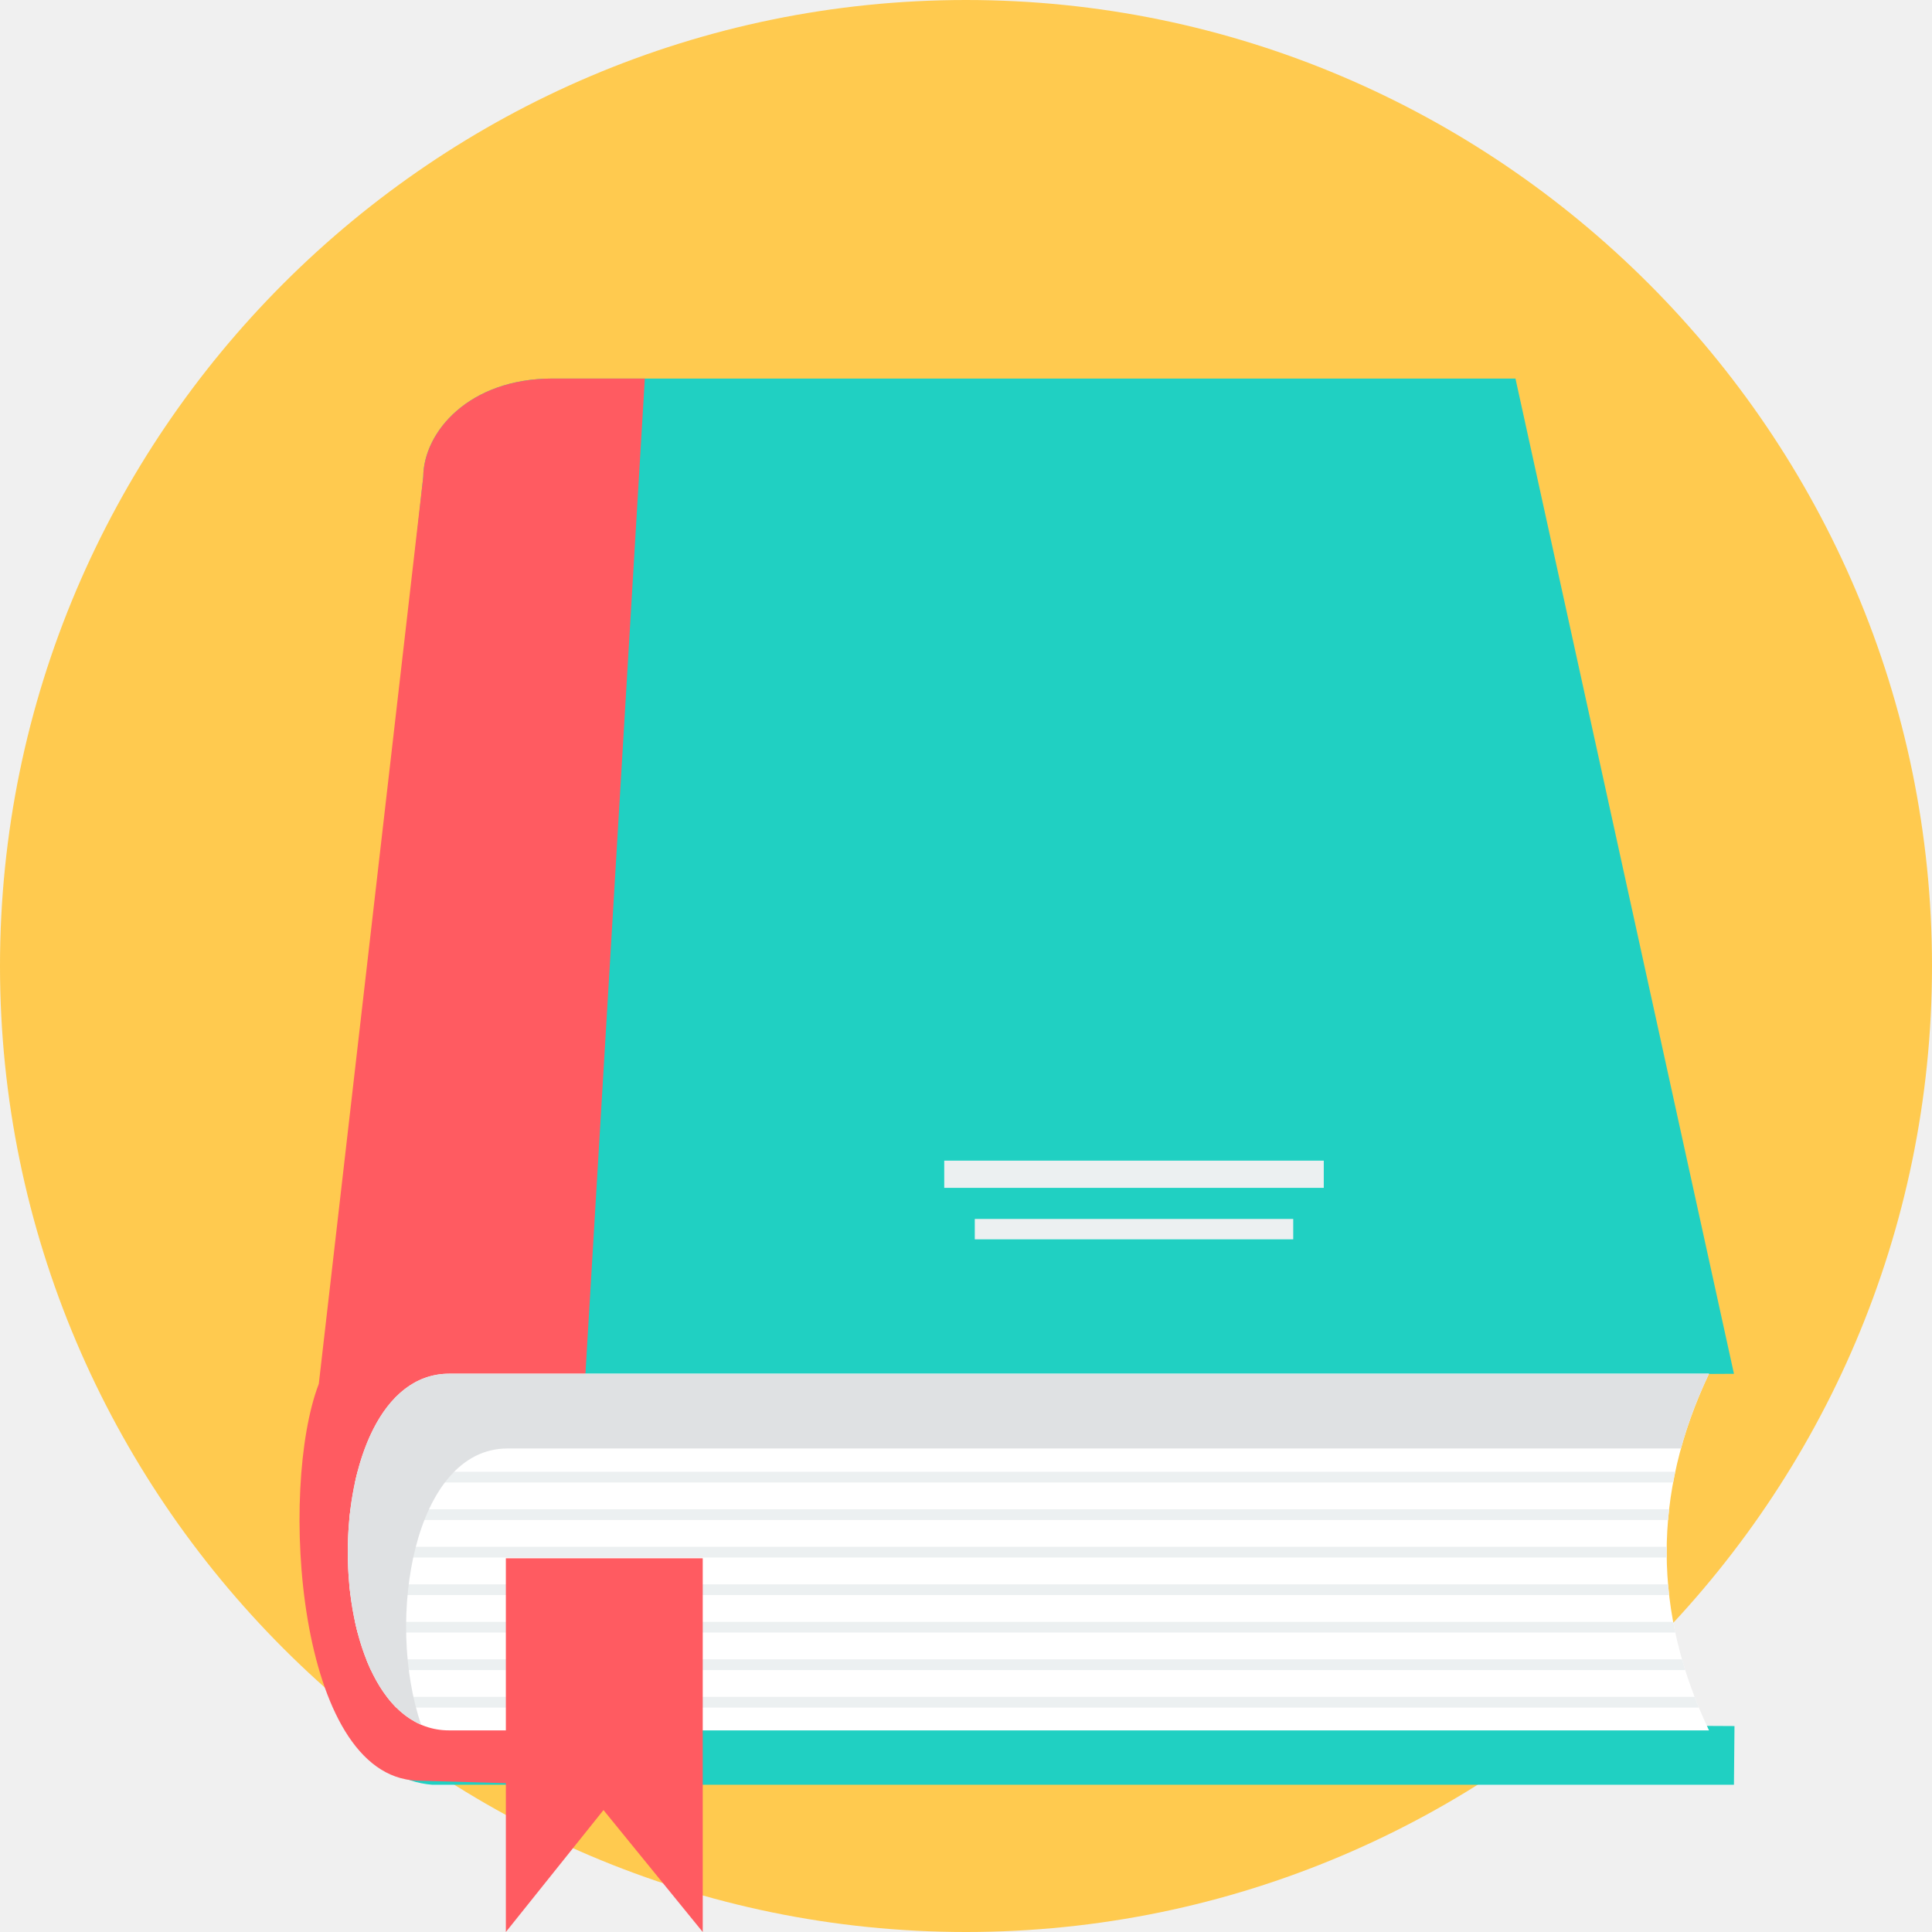
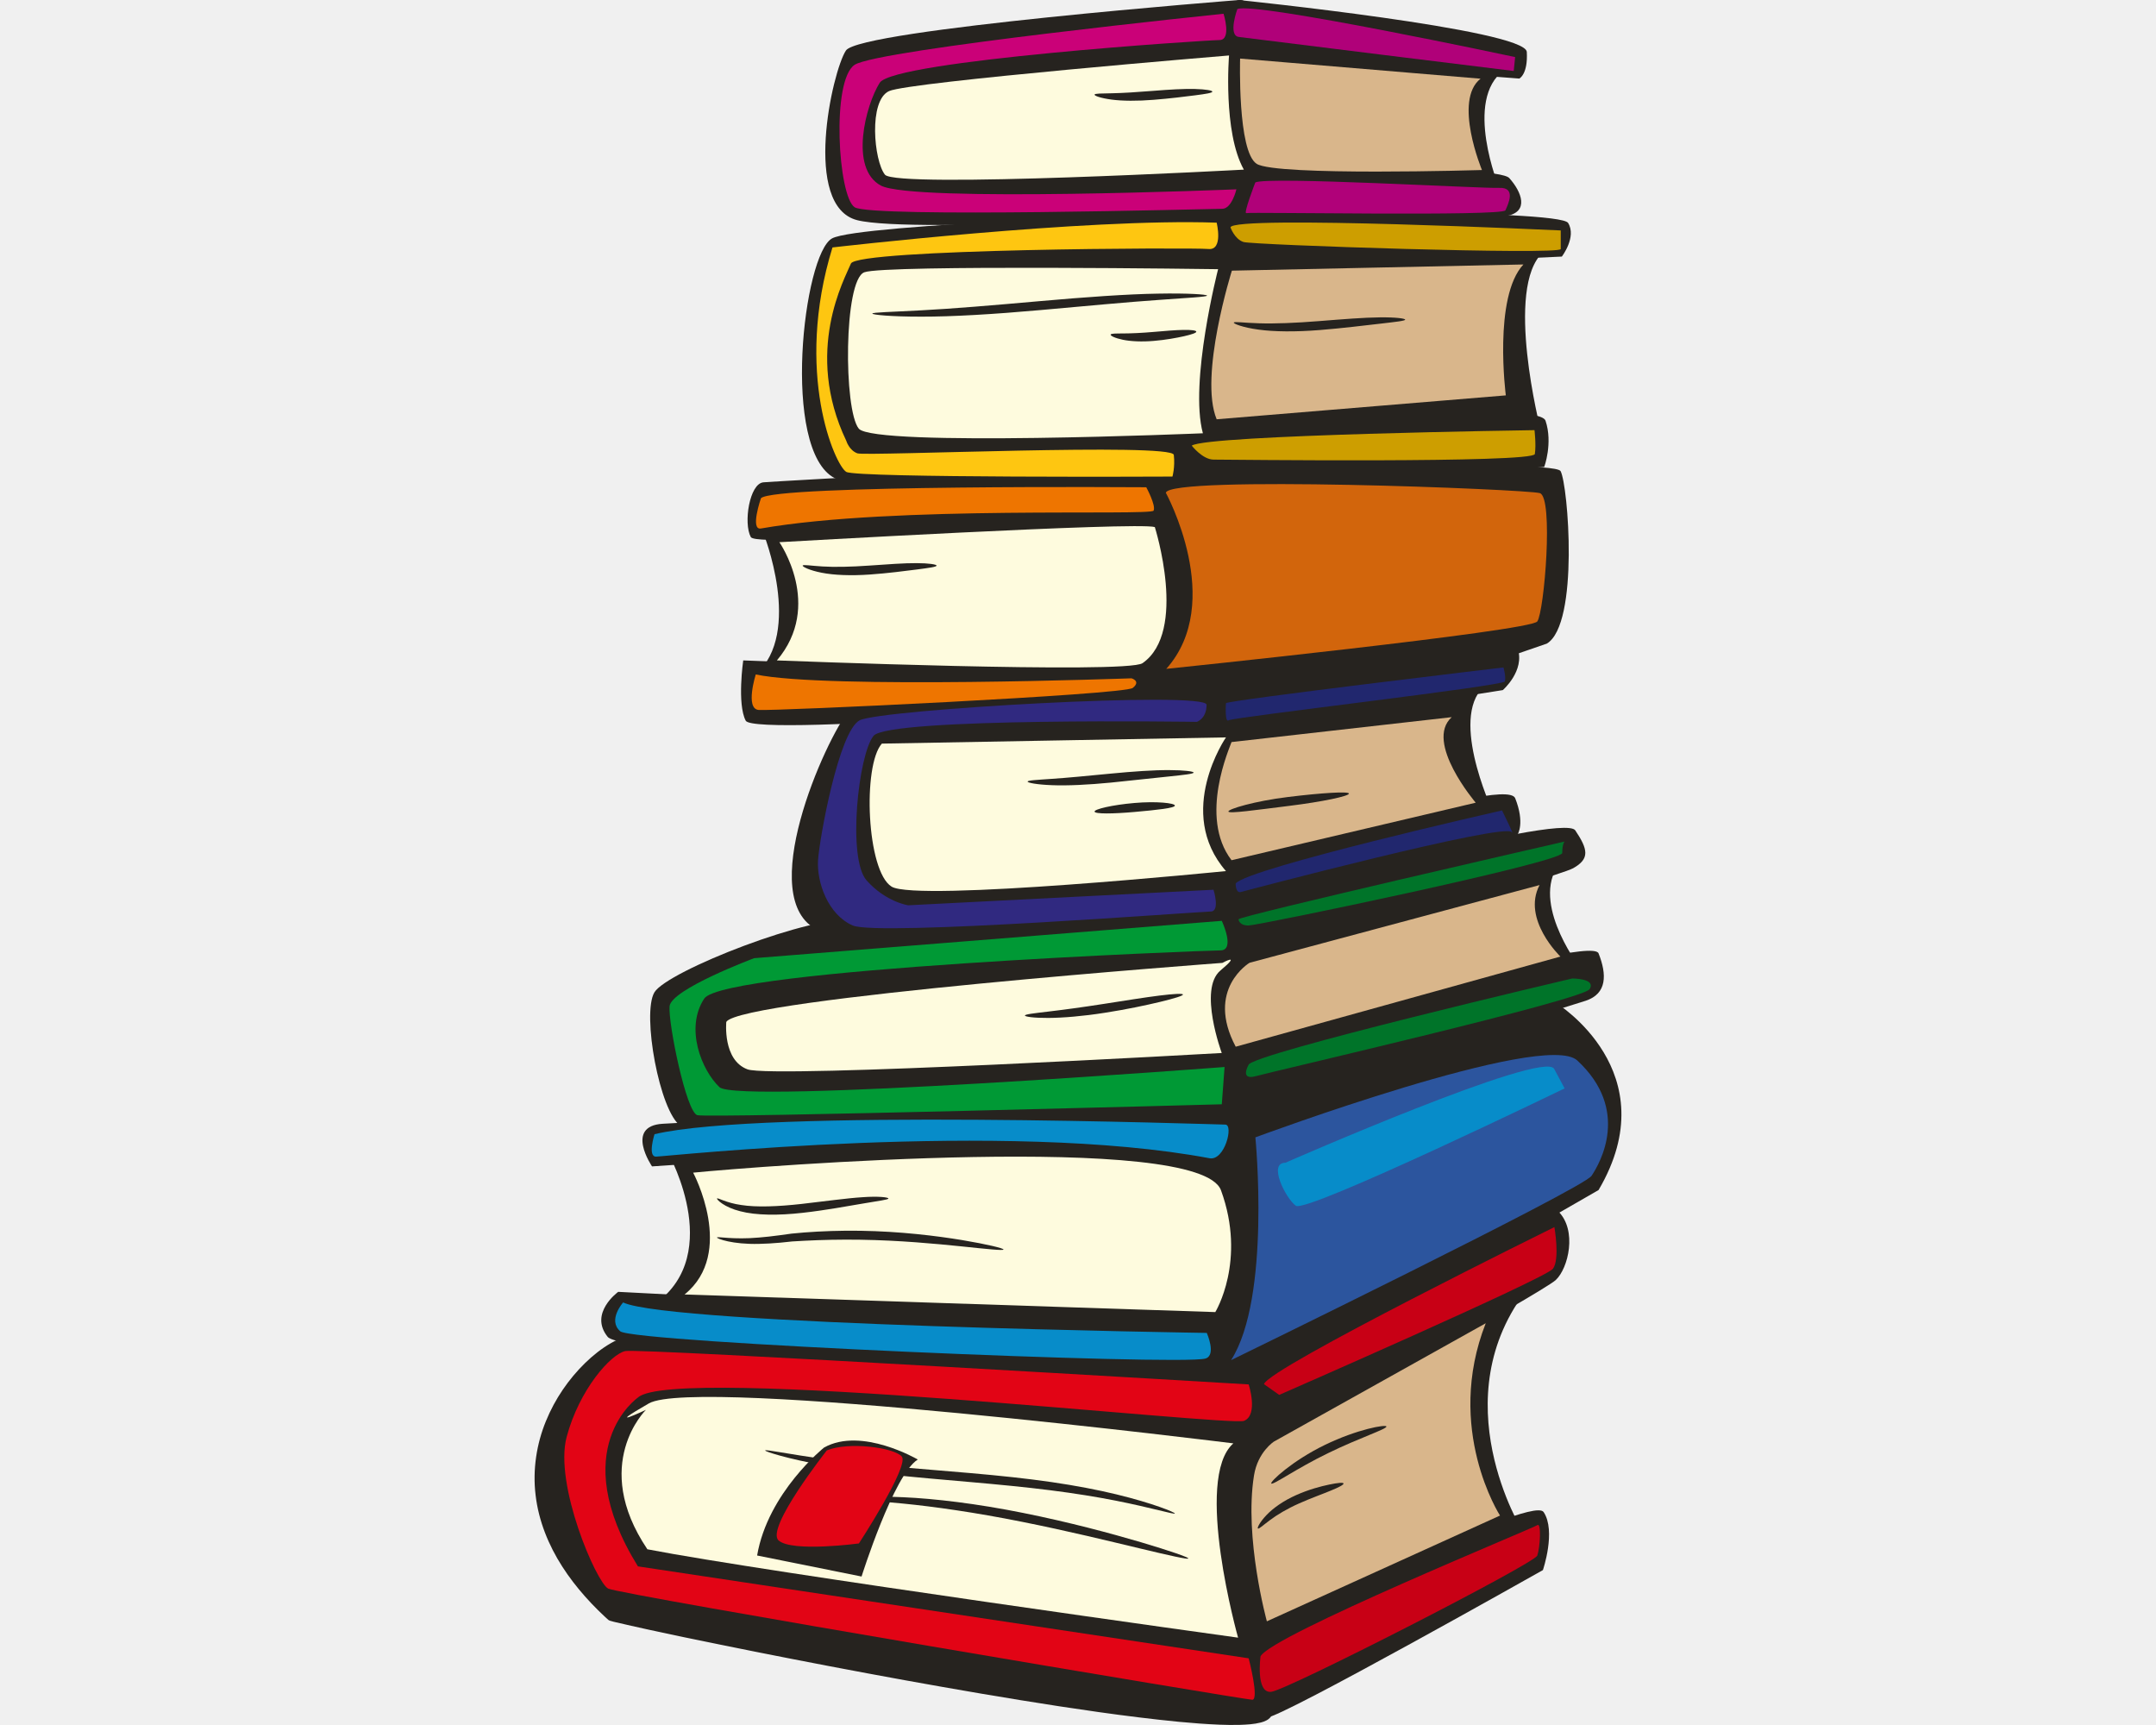
- <svg xmlns="http://www.w3.org/2000/svg" version="1.1" id="Layer_1" x="0px" y="0px" viewBox="0 0 512 512" style="enable-background:new 0 0 512 512;" xml:space="preserve">
-   <path style="fill:#FFCA4F;" d="M256.001,512C397,512,512,397.001,512,256.001C512,115,397,0,256.001,0C115.001,0,0,115,0,256.001  C0,397.001,115.001,512,256.001,512z" />
-   <path style="fill:#20D0C2;" d="M146.447,100.32h255.168l57.901,263.754l-21.206,0.114l-0.508,93.121l21.856,0.114l-0.143,15.561  H114.584c-32.646-2.614-29.734-62.494-31.48-78.522l29.062-268.12C112.278,114.427,124.292,100.32,146.447,100.32L146.447,100.32z" />
-   <path style="fill:#FF5B61;" d="M146.447,100.32h24.438l-22.243,372.664l-38.143-1.097c-31.896-1.253-36.66-77.503-26.013-105.148  l27.681-240.398C112.279,114.427,124.294,100.32,146.447,100.32L146.447,100.32z" />
-   <path style="fill:#FFFFFF;" d="M119.026,364.045h333.877c-15.15,31.942-14.757,63.443,0,94.526H119.026  C83.211,458.572,83.216,364.045,119.026,364.045z" />
-   <path style="fill:#ECF0F1;" d="M94.749,390.031h349.218c-0.204,0.946-0.392,1.893-0.568,2.837H94.078  C94.287,391.911,94.507,390.962,94.749,390.031L94.749,390.031z M442.333,399.975L442.333,399.975  c-0.11,0.946-0.204,1.892-0.284,2.837H92.555c0.086-0.951,0.194-1.898,0.314-2.837H442.333z M441.699,409.919L441.699,409.919  c-0.014,0.946-0.014,1.891,0,2.837H92.184c-0.014-0.946-0.014-1.891,0-2.837H441.699z M442.054,419.861L442.054,419.861  c0.083,0.949,0.176,1.893,0.284,2.838H92.874c-0.119-0.941-0.224-1.888-0.311-2.838H442.054z M443.405,429.805L443.405,429.805  c0.174,0.944,0.364,1.891,0.568,2.837H94.763c-0.246-0.934-0.466-1.88-0.674-2.837H443.405z M445.748,439.746L445.748,439.746  c0.269,0.946,0.553,1.893,0.851,2.837H98.294c-0.428-0.916-0.838-1.865-1.22-2.837H445.748L445.748,439.746z M449.083,449.69  L449.083,449.69c0.366,0.946,0.745,1.893,1.136,2.837H105.024c-0.872-0.866-1.699-1.816-2.484-2.837H449.083z" />
-   <path style="fill:#FF5B61;" d="M134.059,412.959h52.174V512l-26.304-32.31L134.059,512L134.059,412.959L134.059,412.959z" />
-   <path style="fill:#DFE1E3;" d="M153.961,383.864H422.87h15.333h7.269c1.809-6.567,4.271-13.148,7.401-19.753  c0.008-0.021,0.02-0.044,0.032-0.065H429.04H155.145h-36.121c-33.139,0-35.615,80.947-7.417,93.027  c-9.549-27.879-1.921-73.209,22.878-73.209L153.961,383.864L153.961,383.864z" />
-   <g>
-     <path style="fill:#ECF0F1;" d="M250.233,314.794h100.579v-7.213H250.233V314.794z" />
-     <path style="fill:#ECF0F1;" d="M258.329,328.435h84.389v-5.401h-84.389V328.435z" />
+ <svg xmlns="http://www.w3.org/2000/svg" id="svg2" height="400" width="500" version="1.1" viewBox="0 0 624.49 991.032">
+   <g id="g5975" transform="matrix(1.5258 0 0 1.5258 -301.33 -590.54)">
+     <g fill="#26231f">
+       <path id="path6" d="m459.88 400.23c-1.41 0-123.95 5.279-132.44 17.951-8.492 12.672-8.947 39.069 0 40.654 8.947 1.585 134.33-0.53 134.33-0.53l98.978-0.53s-13.663-33.26 1.895-44.346c0 0-92.849-13.198-102.75-13.198z" />
+       <path id="path8" d="m459.41 479.96s-134.33-1.587-142.82 6.334c-8.492 7.921-25.446 68.637 3.776 73.388 29.222 4.75 148.94-5.806 148.94-5.806l106.98-5.283s-13.663-53.324 0.94-66.523l-117.83-2.11z" />
+       <path id="path10" d="m283.61 587.66s15.073 37.485-2.836 53.324c0 0 146.11 7.921 154.13-4.223 8.023-12.144 5.656-54.909-0.94-57.548-6.596-2.64-143.29 8.977-150.35 8.447z" />
+       <path id="path12" d="m327.32 663.56c-6.523 11.484-12.121 62.632 0 65.761 12.121 3.129 126.73-2.088 126.73-2.088l105.29-32.358s-16.778-34.445-5.597-48.017c0 0-219.9 5.218-226.43 16.702z" />
+       <path id="path14" d="m455.75 742.46s-187.77 8.023-194.93 17.824c-7.154 9.802-11.929 33.879 3.188 37.435 15.118 3.555 187.76-0.889 195.72-5.348 7.963-4.46 132.08-40.104 132.08-40.104s-18.306-23.172-9.55-38.323c8.756-15.152-126.51 28.519-126.51 28.519z" />
+       <path id="path16" d="m248.09 821.79s22.287 40.104-7.948 57.928c0 0 203.68 19.617 214.03 8.92 10.343-10.697 46.147-65.055-2.395-72.196-48.527-7.126-193.34-3.555-203.68 5.348z" />
+       <path id="path18" d="m470.07 918.93s-217.21-16.934-233.13-2.666c-15.911 14.252-17.498 55.261 0.793 61.5 18.306 6.237 233.13 32.963 233.13 32.963l98.668-47.232s-31.043-49.915 2.38-91.797l-101.84 47.232z" />
+       <path id="path20" d="m475.63 901.98s-224.37-13.363-241.87-10.697c-17.512 2.683-64.556 52.811-7.713 104.42 1.631 1.481 243.14 51.609 247.73 36.223 3.188-10.697 6.626-25.657-0.529-28.339-7.17-2.666-233.92-31.186-233.92-31.186s-26.253-48.137 6.361-55.261c28.223-6.171 218.8 15.157 225.16 8.92 6.361-6.253 9.55-25.854 4.775-24.077z" />
+       <path id="path22" d="m475.63 901.98s0.22-0.214 0.764-0.181c0.587 0 1.263 0.79 1.484 1.925 0.5 2.271 0.265 5.744-0.749 10.055-0.514 2.139-1.234 4.526-2.351 6.994-0.558 1.234-1.22 2.485-2.042 3.703-0.426 0.609-0.882 1.201-1.41 1.744-0.25 0.329-0.734 0.592-1.072 0.691l-1.102 0.28c-2.924 0.51-6.024 0.543-9.358 0.592-3.335 0.049-6.876-0.033-10.622-0.148-30-0.938-73.267-4.526-126.76-7.899-13.369-0.806-27.385-1.613-41.988-2.107-7.302-0.23-14.75-0.395-22.316-0.214-3.761 0.115-7.596 0.263-11.298 0.905-3.658 0.675-7.316 2.041-10.211 4.542-2.938 2.452-4.848 6.188-5.553 10.318-0.735 4.164-0.455 8.591 0.309 12.935 0.764 4.345 2.013 8.656 3.555 12.886 0.764 2.107 1.601 4.196 2.498 6.27 0.456 1.037 0.926 2.057 1.41 3.078l0.735 1.514 0.558 1.103 50.539 6.369 110.47 14.202c19.143 2.551 38.624 5.119 58.399 7.998l7.419 1.136 3.732 0.642 1.91 0.362c0.588 0.099 1.513 0.395 2.174 0.806 1.44 0.806 2.571 2.288 3.188 3.835 0.602 1.547 0.881 3.127 0.969 4.658 0.191 3.077-0.147 6.007-0.617 8.854-0.485 2.863-1.146 5.661-1.881 8.409-0.367 1.383-0.764 2.748-1.161 4.114-0.132 0.527-0.573 1.267-0.94 1.596-0.397 0.395-0.779 0.642-1.146 0.84-0.734 0.395-1.425 0.625-2.101 0.806-2.718 0.691-5.304 0.806-7.904 0.905-2.586 0.082-5.171 0.033-7.743-0.066-10.299-0.428-20.436-1.547-30.485-2.765-10.049-1.218-20.01-2.666-29.883-4.164-19.745-3.028-39.153-6.385-58.193-9.825-19.04-3.456-37.713-7.027-55.975-10.664-18.276-3.686-36.127-7.241-53.551-11.322l-0.823-0.23-0.441-0.115c-0.206-0.066-0.5-0.165-0.72-0.313-0.5-0.411-0.573-0.51-0.823-0.74l-0.646-0.593c-0.852-0.806-1.704-1.613-2.542-2.436-1.66-1.662-3.291-3.357-4.848-5.118-3.129-3.538-6.038-7.274-8.595-11.29-5.127-7.981-8.874-17.148-10.005-26.792-1.19-9.627 0.382-19.419 3.864-27.895 3.467-8.525 8.639-15.898 14.677-21.822 3.041-2.962 6.317-5.579 9.887-7.62 1.778-1.02 3.643-1.876 5.641-2.436 2.057-0.576 4.04-0.56 5.95-0.642 7.654-0.164 15.103 0.066 22.434 0.263 14.618 0.444 28.649 1.053 42.047 1.679 53.55 2.551 96.861 5.2 126.79 7.06 29.927 1.86 46.469 3.094 46.455 3.324-0.013 0.23-16.572-0.527-46.513-2.024-29.941-1.448-73.267-3.719-126.82-5.974-13.384-0.543-27.414-1.086-42.018-1.465-7.302-0.164-14.78-0.346-22.317-0.164-1.895 0.082-3.761 0.099-5.436 0.592-1.719 0.494-3.438 1.284-5.098 2.238-3.335 1.925-6.464 4.427-9.358 7.274-5.774 5.694-10.695 12.804-13.972 20.9-3.276 8.097-4.716 17.263-3.585 26.298 1.073 9.068 4.643 17.757 9.579 25.426 2.468 3.851 5.289 7.471 8.33 10.895 1.528 1.695 3.115 3.357 4.745 4.97 0.808 0.807 1.645 1.597 2.483 2.37l1.087 1.004c0.013 0.017 0 0.017 0.059 0.033l0.367 0.099 0.779 0.197c17.263 4.016 35.186 7.554 53.433 11.191 18.247 3.604 36.92 7.142 55.945 10.565 19.026 3.423 38.404 6.764 58.119 9.759 9.858 1.498 19.79 2.929 29.809 4.164 10.02 1.202 20.127 2.32 30.265 2.732 2.527 0.099 5.068 0.148 7.566 0.066 2.498-0.083 5.01-0.23 7.272-0.807 0.544-0.148 1.072-0.346 1.484-0.559 0.206-0.116 0.367-0.23 0.456-0.313 0.103-0.148 0.03 0 0.088-0.165 0.397-1.333 0.779-2.666 1.146-4.016 0.705-2.666 1.337-5.365 1.792-8.064 0.455-2.699 0.749-5.398 0.588-7.965-0.147-2.567-0.911-4.904-2.542-5.76-0.441-0.247-0.735-0.362-1.381-0.494l-1.792-0.346-3.688-0.625-7.39-1.152c-19.731-2.88-39.212-5.48-58.355-8.031l-110.44-14.4-26.063-3.357-12.767-1.629-6.332-0.807-3.144-0.411-1.557-0.197-1.014-0.132-0.734-0.099c-0.132 0.017-0.235-0.033-0.279-0.181l-0.191-0.362-0.617-1.169-0.382-0.79-0.764-1.564c-0.499-1.053-0.969-2.107-1.44-3.176-0.911-2.123-1.778-4.279-2.556-6.452-1.572-4.361-2.865-8.837-3.658-13.445-0.793-4.575-1.117-9.348-0.279-14.038 0.793-4.658 3.1-9.15 6.523-11.981 3.394-2.897 7.405-4.312 11.357-5.052 3.952-0.642 7.801-0.773 11.636-0.872 7.64-0.148 15.118 0.049 22.434 0.313 14.633 0.56 28.663 1.432 42.032 2.337 53.507 3.67 96.744 7.62 126.67 8.953 3.747 0.164 7.272 0.28 10.593 0.313 3.291 0 6.42 0 9.212-0.428 0.69-0.148 1.381-0.247 1.733-0.691 0.5-0.494 0.94-1.037 1.337-1.613 0.823-1.135 1.469-2.337 2.042-3.522 1.117-2.37 1.881-4.69 2.424-6.78 1.087-4.197 1.41-7.62 1.043-9.792-0.176-1.086-0.705-1.777-1.205-1.827-0.485-0.099-0.749 0.049-0.749 0z" />
+       <path id="path24" d="m465.27 904.68s110.6-68.627 117.75-61.5c7.154 7.127 3.79 21.378-0.984 25.838-4.775 4.46-107.88 62.522-112.2 59.493-7.258-5.086-4.569-23.83-4.569-23.83z" />
+       <path id="path26" d="m467.67 1003.6s105.03-54.359 109.8-47.232c4.774 7.127-0.264 21.855-0.264 21.855s-98.389 55.528-103.96 55.528c-5.569 0-10.343-30.149-5.583-30.149z" />
+       <path id="path28" d="m582.25 764.73s42.165 25.849 15.911 70.398c0 0-117.78 68.264-126.52 68.264-8.739 0-239.47-4.081-246.63-13.001-7.169-8.903 3.982-16.934 3.982-16.934s217.2 11.586 222.77 8.031c0 0 14.324-46.36-9.55-57.039-23.87-10.68-200.49 1.77-200.49 1.77s-10.343-15.157 3.982-16.046c3.173-0.198 209.25-11.586 218.01-11.586 8.755 0 116.96-41.882 118.55-33.863z" />
+       <path id="path30" d="m458.15 728.21s8.742 20.497-1.601 21.387c-10.343 0.89-185.38 6.242-190.15 15.154-4.774 8.911-6.361 25.849 3.188 25.849 9.535 0 186.96-13.38 188.56-8.031 1.601 5.348-0.808 17.823-0.808 17.823s-196.85 15.98-204.81 10.631c-7.963-5.349-14.692-42.312-9.917-50.331 4.775-8.02 60.381-29.812 75.498-27.136 15.117 2.676 140.04-5.345 140.04-5.345z" />
+       <path id="path32" d="m458.12 728.21s126.5-35.65 131.27-28.522c4.774 7.128 5.583 10.695-0.793 14.262-6.361 3.565-130.49 39.216-132.08 35.647-1.588-3.569-3.982-16.041 0.793-17.823l0.808-3.565z" />
+       <path id="path34" d="m454.15 782.54s140.83-44.559 144.01-36.536c3.188 8.023 3.188 15.154-4.775 17.826-7.963 2.673-136.85 41.882-140.83 40.104-3.967-1.777 1.601-21.394 1.601-21.394z" />
+       <path id="path36" d="m453.09 643.75s-127.65-1.043-136.97 10.437c-9.315 11.48-36.113 71.603-11.886 83.085s145.14 0.423 147.93-3.752c2.793-4.175 0-16.701 0-16.701s-118.34 11.482-123.94 4.175c-5.599-7.307-8.389-46.972 2.806-53.234 11.195-6.262 118.34-2.085 121.13-5.218 0 0 9.315-24.009 0.925-18.789z" />
+       <path id="path38" d="m453.09 643.75s111.83-20.876 114.62-12.527c2.793 8.349-5.597 15.657-5.597 15.657s-104.35 16.704-109.95 15.659c-5.596-1.045-7.463-19.833 0.926-18.789z" />
+       <path id="path40" d="m452.16 716.82s110.89-38.623 114.61-29.226c3.715 9.397 0.94 13.57 0.94 13.57s-109.02 32.356-115.55 32.356c-6.525 0 0-16.7 0-16.7z" />
+       <path id="path42" d="m283.61 568.65s156.01-10.562 164.02 2.638c8.006 13.2 11.783 68.637 3.776 74.443-8.007 5.806-171.1 19.007-174.4 12.672-3.306-6.335-0.94-22.702-0.94-22.702s147.06 5.808 152.72 0.53c5.656-5.278 6.126-49.106 0.94-53.327-5.186-4.221-148 11.616-150.82 6.338-2.82-5.278-0.47-20.063 4.716-20.591z" />
+       <path id="path44" d="m430.68 566.02s150.35-6.867 153.19-1.586c2.836 5.281 7.066 57.548-5.186 64.942l-12.267 4.221s-111.7 16.366-119.24 12.672c-7.537-3.695-19.32-80.778-16.499-80.249z" />
+       <path id="path46" d="m460.85 482.59c-1.41 3.696-130.55 2.64-141.39 6.338-10.843 3.698-5.186 57.016-0.94 64.409 4.231 7.394 149.88-5.809 149.88-5.809s0.94 12.672-0.955 17.423c-1.881 4.752-136.68 12.672-156.95 2.112-20.274-10.56-11.783-84.473-0.94-90.279 10.093-5.405 132.05-9.436 148.9-9.971l1.925-0.063 0.47 15.842z" />
+       <path id="path48" d="m458.45 466.81s124.94-1.116 128.24 4.164c3.306 5.279-2.351 12.672-2.351 12.672s-126.32 6.334-129.15 1.583c-2.833-4.751-3.291-15.84 2.365-16.367l0.896-2.052z" />
+       <path id="path50" d="m465.54 548.08c1.41 0 109.82-11.087 112.65-2.638 2.833 8.449-0.485 17.425-0.485 17.425s-109.33 8.444-112.17 4.75c-2.836-3.695-6.126-14.783-0.94-17.421l0.94-2.115z" />
+       <path id="path52" d="m462.74 387.05s-142.82 11.086-148 19.006c-5.187 7.921-16.499 58.604 4.246 63.884 20.744 5.28 146.58-2.641 146.58-2.641l-0.94-16.366s-134.79 8.447-137.63 1.058c-2.836-7.389-3.291-29.04 3.776-32.735 7.067-3.695 129.14-9.506 129.61-14.785 0.469-5.279 9.432-17.951 2.365-17.421z" />
+       <path id="path54" d="m462.74 387.05s107.92 11.087 108.4 19.536c0.473 8.449-2.821 10.031-2.821 10.031s-109.82-7.921-111.23-12.146c-1.425-4.223 1.41-16.896 5.656-17.421z" />
+       <path id="path56" d="m460.38 452.5c5.23-1.955 99.447-3.696 104.16 1.581 4.717 5.278 7.537 12.67-0.94 14.257-8.477 1.587-104.63 2.11-106.04 0.528-1.425-1.585-1.425-14.785 2.821-16.367z" />
+     </g>
+     <path id="path58" fill="#fefbde" d="m239.43 917.89s-21.009 20.506 0.544 52.498c43.384 8.443 222.44 33.276 222.44 33.276s-16.866-59.889-1.778-73.151c0 0-202.35-25.294-220.12-15.042-17.777 10.253-1.087 2.419-1.087 2.419z" />
+     <path id="path60" fill="#d9b68b" d="m475.96 929.81s-6.126 3.884-7.551 12.787c-3.776 23.534 4.848 54.919 4.848 54.919l87.796-39.825s-21.009-32.585-5.377-72.412l-79.716 44.532z" />
+     <path id="path62" fill="#2c559e" d="m468.93 815.29s5.935 60.348-9.153 83.881c0 0 132.52-64.563 135.75-69.4 3.232-4.837 14.721-24.834-5.392-43.447-12.385-11.454-121.21 28.965-121.21 28.965z" />
+     <path id="path64" fill="#078cc9" d="m242.66 814.1s-2.689 8.442 0.544 8.442c3.232 0 131.45-13.873 208.47 0.609 5.715 1.07 9.153-12.672 5.92-12.672s-174.54-6.04-214.94 3.621z" />
+     <path id="path66" fill="#078cc9" d="m230.84 877.45s-5.935 6.632-1.087 10.862c4.848 4.229 210.69 12.952 220.33 10.269 4.305-1.218 0.544-9.66 0.544-9.66s-202.01-3.028-219.79-11.47z" />
+     <path id="path68" fill="#fefbde" d="m257.21 828.58s16.161 30.166-3.232 45.867l199.86 6.632s11.842-19.304 2.145-45.85c-8.081-22.151-174.54-9.051-198.78-6.649z" />
+     <path id="path70" fill="#009935" d="m456.28 733.77s5.231 11.119-0.529 11.119c-5.759 0-187.05 7.026-194.37 18.146-7.317 11.12-1.043 26.927 5.745 33.363 6.788 6.436 190.2-7.603 190.2-7.603l-1.043 14.038s-193.33 5.266-197.51 4.098c-4.172-1.168-10.975-34.528-10.446-40.97 0.529-6.438 31.866-18.142 31.866-18.142l176.09-14.06z" />
+     <path id="path72" fill="#007429" d="m462.58 733.17s0.103 2.345 3.761 2.345 118.15-23.8 118.15-27.312c0-3.512 0.882-4.297 0.882-4.297s-122.79 28.094-122.79 29.264z" />
+     <path id="path74" fill="#007429" d="m466.34 788.03s-3.453 5.957 2.806 4.197 123.01-28.632 125.63-32.728c2.613-4.096-6.523-4.035-6.523-4.035s-121.38 28.469-121.91 32.567z" />
+     <path id="path76" fill="#fefbde" d="m269.69 771.82s-1.44 14.351 7.978 17.856c9.402 3.505 178.6-6.155 178.6-6.155s-8.888-24.006-0.529-31.03c8.36-7.024 0.764-2.897 0.764-2.897s-181.59 13.44-186.82 22.225z" />
+     <path id="path78" fill="#d9b68b" d="m466.74 749.55s-16.719 9.95-5.215 31.602l122.27-33.94s-14.633-14.048-7.846-26.924l-109.2 29.264z" />
+     <path id="path80" fill="#302980" d="m453.16 722.05s2.6 8.196-1.058 8.196-125.39 9.366-134.79 5.268c-9.417-4.096-13.59-16.388-13.076-24.582 0.529-8.194 7.845-48.583 15.676-52.678 7.845-4.098 130.64-11.119 130.64-5.852 0 5.266-3.658 6.436-3.658 6.436s-116.01-1.756-121.75 5.268c-5.742 7.024-9.931 46.24-2.615 54.436s15.676 9.363 15.676 9.363l114.96-5.854z" />
+     <path id="path82" fill="#21276e" d="m461.51 719.69s-0.103 3.787 1.998 3.204c2.101-0.583 99.387-26.262 101.97-22.52 1.322 1.909-3.658-8.192-3.658-8.192s-95.612 21.656-100.31 27.508z" />
+     <path id="path84" fill="#21276e" d="m457.85 651.81s-0.529 7.61 1.043 6.44 103.46-12.878 103.97-14.634c0.529-1.754-0.514-5.266-0.514-5.266s-103.46 12.289-104.5 13.46z" />
+     <path id="path86" fill="#d9b68b" d="m459.95 666.45c-0.529 1.756-12.547 28.094 0 44.482l91.954-21.657s-19.481-22.842-9.036-32.205l-82.919 9.379z" />
+     <path id="path88" fill="#fefbde" d="m457.85 664.69s-19.334 28.094 0 50.334c0 0-116.52 11.706-125.92 5.852-9.417-5.852-10.975-45.651-3.658-53.847l129.58-2.342z" />
+     <path id="path90" fill="#ee7500" d="m280.78 640.99s-4.04 12.838 1.028 13.357c5.083 0.517 137.7-5.693 140.94-8.281 3.232-2.589-0.47-3.624-0.47-3.624s-115.05 4.141-141.5-1.452z" />
+     <path id="path92" fill="#fefbde" d="m289.67 591.19s16.631 23.808-0.926 44.512c0 0 131.73 5.199 137.69 1.037 17.101-11.905 4.628-51.243 4.628-51.243-6.464-2.069-141.39 5.694-141.39 5.694z" />
+     <path id="path94" fill="#fefbde" d="m454.89 488.39s-10.93 42.551-5.729 61.79c0 0-123.85 5.247-129.58-1.75-5.729-6.996-5.715-55.957 2.086-58.873 7.801-2.916 133.22-1.167 133.22-1.167z" />
+     <path id="path96" fill="#d9b68b" d="m460.08 488.95s-12.488 39.638-5.73 55.957l108.89-8.999s-4.819-37.052 6.626-49.292l-109.79 2.332z" />
+     <path id="path98" fill="#ca0178" d="m456.95 392.21s3.129 9.91-1.557 9.91-122.64 7.679-127.93 16.082c-5.29 8.403-11.533 32.3 0.441 38.71 11.974 6.409 133.88 1.413 133.88 1.413s-1.704 7.33-5.348 7.33-132.18 3.497-138.42-0.583c-6.242-4.08-8.845-47.798 0-53.63 8.845-5.832 138.94-19.235 138.94-19.235z" />
+     <path id="path100" fill="#b00179" d="m462.14 390.45s-3.644 9.91 0.529 10.493c4.173 0.583 103.55 12.823 103.55 12.823l0.529-5.243s-98.359-20.986-104.6-18.073z" />
+     <path id="path102" fill="#b00179" d="m468.9 455.73s-4.643 12.035-3.364 11.555c1.278-0.48 96.508 1.27 97.553-1.062 1.045-2.332 4.158-8.726-2.351-8.444-6.494 0.281-87.15-4.378-91.837-2.049z" />
+     <path id="path104" fill="#fefbde" d="m459.01 407.92s-2.365 28.849 5.583 42.987c0 0-130.99 7.144-135.16 1.899-4.171-5.245-6.244-27.979 1.572-31.477 7.801-3.499 128.01-13.408 128.01-13.408z" />
+     <path id="path106" fill="#d9b68b" d="m463.18 409.09s-1.043 34.974 6.244 39.638c7.287 4.664 84.83 2.332 84.83 2.332s-10.93-26.231-0.529-34.392l-90.545-7.579z" />
+     <g fill="#26231f">
+       <path id="path108" d="m438.61 956.91c-0.132 0.494-8.55-2.123-22.404-4.855-6.92-1.366-15.206-2.715-24.447-3.884-9.241-1.169-19.437-2.156-30.162-3.094-10.725-0.938-20.965-1.794-30.265-2.814-9.3-1.02-17.674-2.189-24.652-3.439-13.986-2.502-22.434-5.233-22.346-5.645 0.103-0.494 8.668 1.399 22.64 3.275 6.979 0.955 15.323 1.876 24.608 2.715l30.25 2.551c10.739 0.938 20.979 2.008 30.264 3.357 9.27 1.349 17.6 2.962 24.52 4.641 13.854 3.357 22.096 6.797 21.993 7.192z" />
+       <path id="path110" d="m443.67 973.85c-0.103 0.461-7.14-1.119-18.453-3.834-11.313-2.699-26.915-6.534-44.266-9.989-17.351-3.489-33.174-5.727-44.662-6.846-11.503-1.152-18.658-1.415-18.658-1.925 0-0.411 7.184-1.004 18.791-0.461 11.621 0.51 27.62 2.386 45.058 5.908 17.439 3.489 33.026 7.702 44.236 10.993 11.195 3.324 18.041 5.711 17.953 6.155z" />
+       <path id="path112" d="m330.73 838.31c0 0.461-3.614 0.856-9.447 1.876-5.818 0.955-13.869 2.518-22.934 3.522-9.021 1.02-17.439 0.971-23.389-0.592-2.968-0.741-5.274-1.843-6.743-2.831-1.469-0.987-2.116-1.794-2.013-1.975 0.235-0.411 3.394 1.662 9.138 2.452 5.715 0.905 13.81 0.592 22.728-0.411 8.918-1.004 17.042-2.172 22.992-2.534 5.95-0.428 9.681 0.033 9.667 0.494z" />
+       <path id="path114" d="m374.08 857.52c-0.059 0.477-6.097-0.164-15.838-1.185-9.741-0.987-23.183-2.271-38.066-2.502-7.449-0.115-14.53 0.049-20.965 0.379l-4.687 0.263-4.437 0.461c-2.88 0.247-5.583 0.428-8.066 0.461-9.961 0.263-15.955-1.975-15.823-2.403 0.088-0.477 6.038 0.889 15.735 0.017 2.409-0.181 5.069-0.494 7.904-0.872l4.437-0.609 4.775-0.428c6.494-0.494 13.649-0.757 21.171-0.642 15.03 0.23 28.56 1.909 38.271 3.505 9.726 1.629 15.646 3.11 15.588 3.555z" />
+       <path id="path116" d="m441.65 761.51c0.059 0.459-3.203 1.46-8.506 2.745-5.319 1.274-12.679 2.852-20.921 4.124-8.227 1.3-15.764 1.909-21.229 1.942-5.465 0.033-8.844-0.461-8.844-0.905 0-0.477 3.35-0.839 8.727-1.481 5.362-0.627 12.767-1.616 20.935-2.893 8.168-1.277 15.588-2.47 20.994-3.142 5.407-0.671 8.771-0.851 8.844-0.39z" />
+       <path id="path118" d="m445.67 677.94c0 0.481-3.497 0.849-9.123 1.447l-21.993 2.317c-8.624 0.841-16.499 1.213-22.214 0.976-5.715-0.207-9.212-0.907-9.182-1.353 0.03-0.482 3.526-0.634 9.153-1.034 5.627-0.372 13.384-1.113 21.979-1.952 8.609-0.834 16.469-1.374 22.17-1.338 5.7 0.01 9.211 0.485 9.211 0.936z" />
+       <path id="path120" d="m438.62 690.36c-0.013 0.933-6.743 1.651-15.044 2.391-8.301 0.741-15.132 0.82-15.206-0.132-0.088-0.902 6.596-2.502 14.985-3.232 8.389-0.731 15.279 0.041 15.265 0.973z" />
+       <path id="path122" d="m348.88 600.01c-0.013 0.477-2.821 0.856-7.36 1.45-4.525 0.564-10.798 1.417-17.821 1.906-7.023 0.489-13.472 0.245-18.071-0.673-4.613-0.89-7.287-2.273-7.17-2.683 0.118-0.484 2.909 0.053 7.404 0.313 4.496 0.286 10.725 0.169 17.659-0.326 6.934-0.481 13.266-0.963 17.88-0.92 4.628 0.013 7.478 0.479 7.478 0.933z" />
+       <path id="path124" d="m450.73 498.34c0 0.489-7.052 0.815-18.438 1.646-11.371 0.782-27.076 2.263-44.442 3.815s-33.188 2.492-44.649 2.465c-11.445 0.023-18.511-0.714-18.511-1.149 0.013-0.497 7.081-0.606 18.467-1.234 11.386-0.588 27.076-1.896 44.455-3.448 17.365-1.547 33.144-2.659 44.589-2.836 11.46-0.219 18.526 0.3 18.526 0.741z" />
+       <path id="path126" d="m446.69 511.91c0.03 0.466-1.734 1.063-4.613 1.721-2.88 0.642-6.89 1.389-11.401 1.766-4.51 0.39-8.683 0.181-11.65-0.43-2.968-0.611-4.687-1.493-4.598-1.927 0.088-0.474 1.91-0.423 4.789-0.449 2.88-0.01 6.832-0.179 11.239-0.56 4.407-0.38 8.448-0.734 11.401-0.773 2.938-0.051 4.789 0.191 4.833 0.652z" />
+       <path id="path128" d="m452.72 421.55c0 0.472-2.468 0.859-6.449 1.374-3.981 0.515-9.476 1.2-15.632 1.69-6.141 0.5-11.783 0.466-15.852-0.076-4.07-0.541-6.494-1.422-6.42-1.863 0.059-0.479 2.556-0.426 6.523-0.52 3.981-0.076 9.447-0.411 15.544-0.907 6.097-0.495 11.68-0.823 15.735-0.708 4.055 0.115 6.567 0.551 6.552 1.009z" />
+       <path id="path132" d="m525.33 507.39c0 0.479-3.614 0.844-9.417 1.526-5.803 0.645-13.825 1.682-22.772 2.391-8.947 0.722-17.145 0.66-23.036-0.164-5.906-0.79-9.403-2.212-9.3-2.623 0.088-0.495 3.658 0.076 9.461 0.245 5.788 0.202 13.795-0.109 22.669-0.826 8.873-0.703 16.969-1.364 22.86-1.404 5.891-0.074 9.535 0.405 9.535 0.856z" />
+       <path id="path134" d="m504.16 685.83c0.118 0.969-10.034 3.104-22.566 4.651s-22.64 3.018-22.816 2.128c-0.191-0.928 9.843-3.937 22.463-5.482 12.591-1.552 22.801-2.171 22.919-1.297z" />
+       <path id="path136" d="m518.27 924.15c0.221 0.971-10.034 4.213-21.964 10.039-11.944 5.777-20.877 12.227-21.391 11.421-0.485-0.691 7.904-8.557 20.186-14.515 12.282-5.958 23.022-7.784 23.169-6.945z" />
+       <path id="path138" d="m502.13 945.61c0.118 0.461-1.748 1.448-4.833 2.699-3.071 1.284-7.346 2.781-11.885 4.805-4.54 2.008-8.389 4.328-11.019 6.319-2.659 1.958-4.187 3.456-4.525 3.127-0.294-0.28 0.72-2.386 3.203-5.003 2.454-2.617 6.479-5.48 11.224-7.57 4.76-2.123 9.212-3.291 12.444-3.966 3.247-0.675 5.289-0.856 5.392-0.411z" />
+       <path id="path140" d="m306.51 932.08s-21.17 16.934-25.211 40.65l39.329 7.916s12.106-38.41 21.17-44.056c0 0-21.17-12.425-35.287-4.509z" />
+     </g>
+     <path id="path142" fill="#e20415" d="m466.4 908.31s3.732 11.421-1.704 13.709c-5.436 2.271-215.04-21.312-228.29-8.755 0 0-27.517 19.024 0 63.557l230 34.625s4.069 15.602 1.351 15.602-238.15-39.578-242.56-41.866c-4.422-2.271-20.392-39.199-15.632-57.072 4.76-17.873 16.646-31.203 22.081-32.355 5.436-1.135 234.76 12.557 234.76 12.557z" />
+     <path id="path144" fill="#c80015" d="m470.87 1010.7s-1.925 13.972 4.011 13.363c5.935-0.609 99.108-48.267 100.2-51.297 1.072-3.012 1.616-12.672 0-11.454-1.616 1.201-100.12 41.473-104.21 49.389z" />
+     <path id="path146" fill="#c80015" d="m472.16 908.21 5.745 4.048s100.39-43.873 103.08-47.495c2.69-3.622 0.544-15.684 0.544-15.684s-107.75 53.091-109.36 59.13z" />
+     <path id="path148" fill="#d2650c" d="m435.21 572.58s22.552 41.223 0.161 66.304c0 0 137.09-14.168 139.72-17.856 2.63-3.688 6.2-46.842 0.94-48.32-5.26-1.478-139.5-6.762-140.82-0.125z" />
+     <path id="path150" fill="#ee7500" d="m282.74 574.64s-4.202 12.122 0 11.387c50.364-8.798 146.95-4.657 147.87-6.728 0.911-2.07-2.777-8.8-2.777-8.8s-140.47-1.035-145.09 4.141z" />
+     <path id="path152" fill="#fec611" d="m454.35 470.88s2.6 10.493-3.115 9.909c-5.729-0.583-132.37-0.077-134.62 5.498-2.248 5.579-17.85 32.973-1.719 66.783 0 0 1.028 3.499 4.158 4.664 3.129 1.165 118.65-4.082 119.16 0.582 0.513 4.664-0.514 8.161-0.514 8.161s-118.65 0.579-122.81-1.751c-4.158-2.33-19.775-37.305-5.215-84.52 0 0 95.229-11.076 144.67-9.326z" />
+     <path id="path154" fill="#cd9e00" d="m459.55 472.64s1.513 4.406 4.907 5.518c3.394 1.113 119.47 4.973 119.47 2.641v-6.994s-123.34-5.827-124.38-1.165z" />
+     <path id="path156" fill="#cd9e00" d="m444.97 554.83s4.07 5.26 8.242 5.26 120.44 1.396 120.96-2.102c0.529-3.495-0.132-8.987-0.132-8.987s-123.34 1.748-129.07 5.829z" />
+     <path id="path158" fill="#e20415" d="m307.54 933.17s-23.198 29.376-18.159 33.886c5.054 4.526 30.25 1.136 30.25 1.136s19.158-29.359 16.131-32.75c-3.012-3.39-20.157-5.661-28.223-2.271z" />
+     <path id="path160" fill="#078cc9" d="m480.22 824.85s97.273-42.704 101.22-35.351l3.937 7.356s-97.273 47.132-101.22 44.186c-3.937-2.946-10.519-16.194-3.937-16.194z" />
  </g>
-   <g>
- </g>
-   <g>
- </g>
-   <g>
- </g>
-   <g>
- </g>
-   <g>
- </g>
-   <g>
- </g>
-   <g>
- </g>
-   <g>
- </g>
-   <g>
- </g>
-   <g>
- </g>
-   <g>
- </g>
-   <g>
- </g>
-   <g>
- </g>
-   <g>
- </g>
-   <g>
- </g>
</svg>
